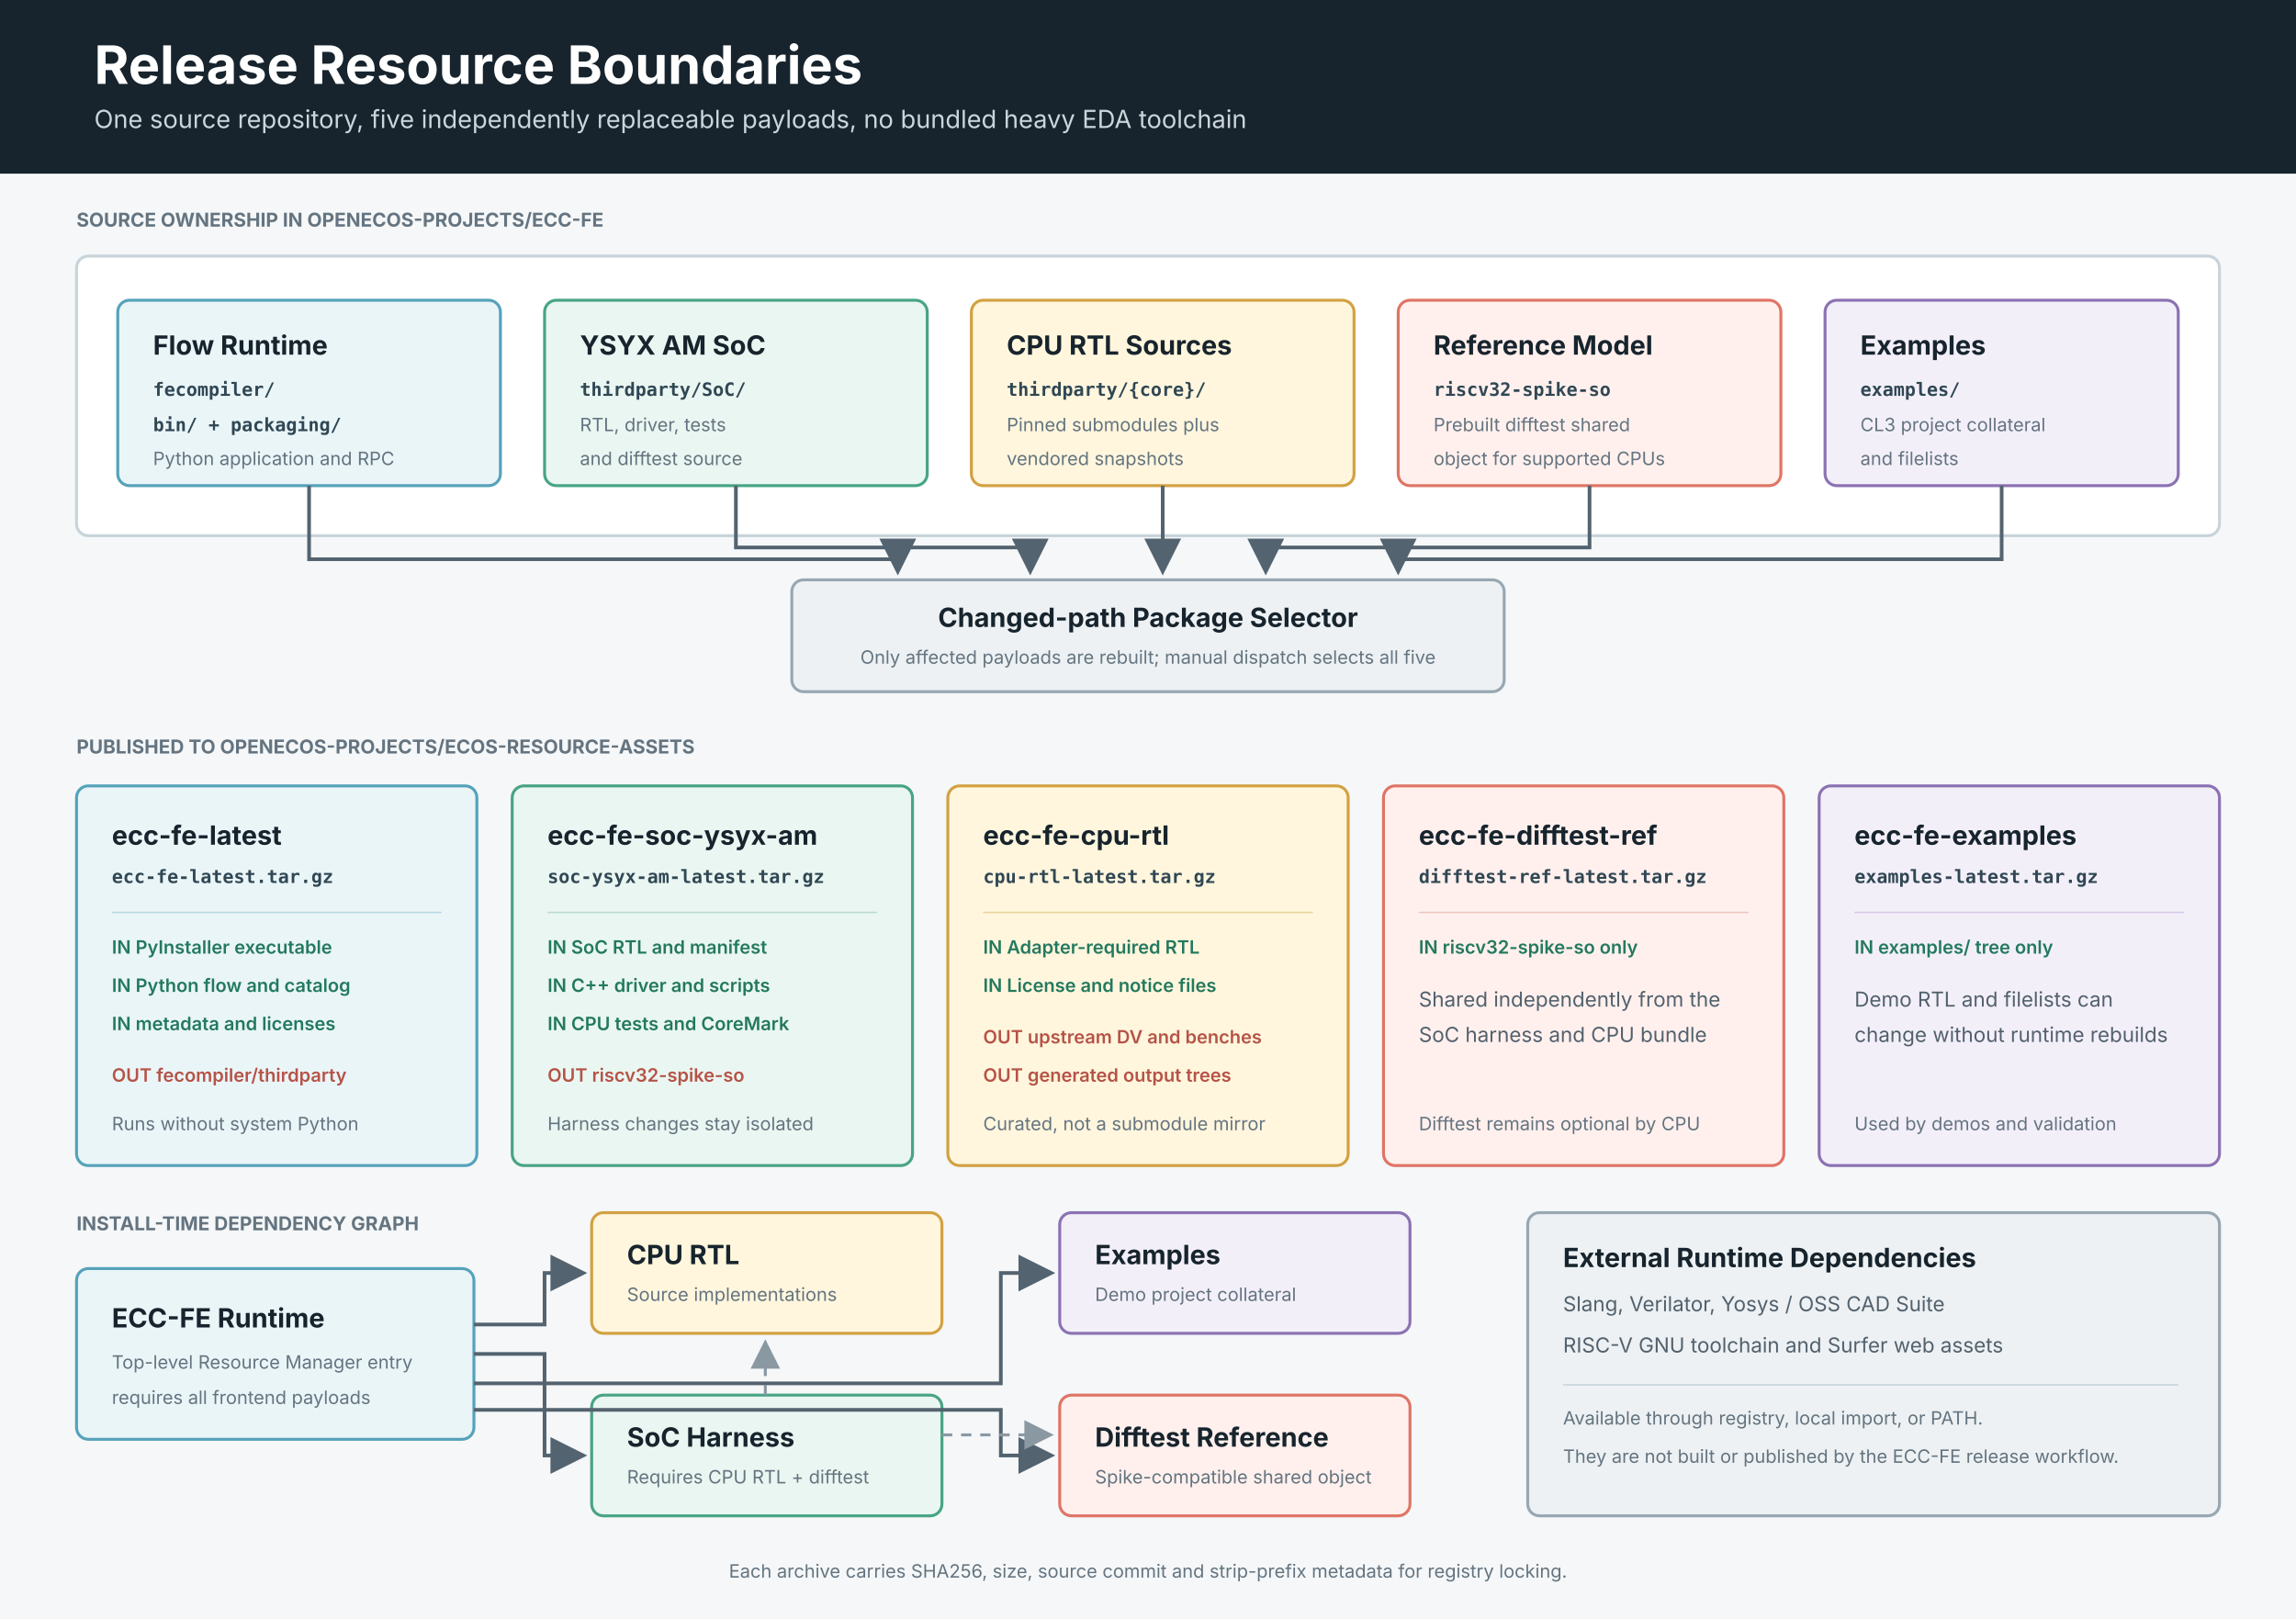
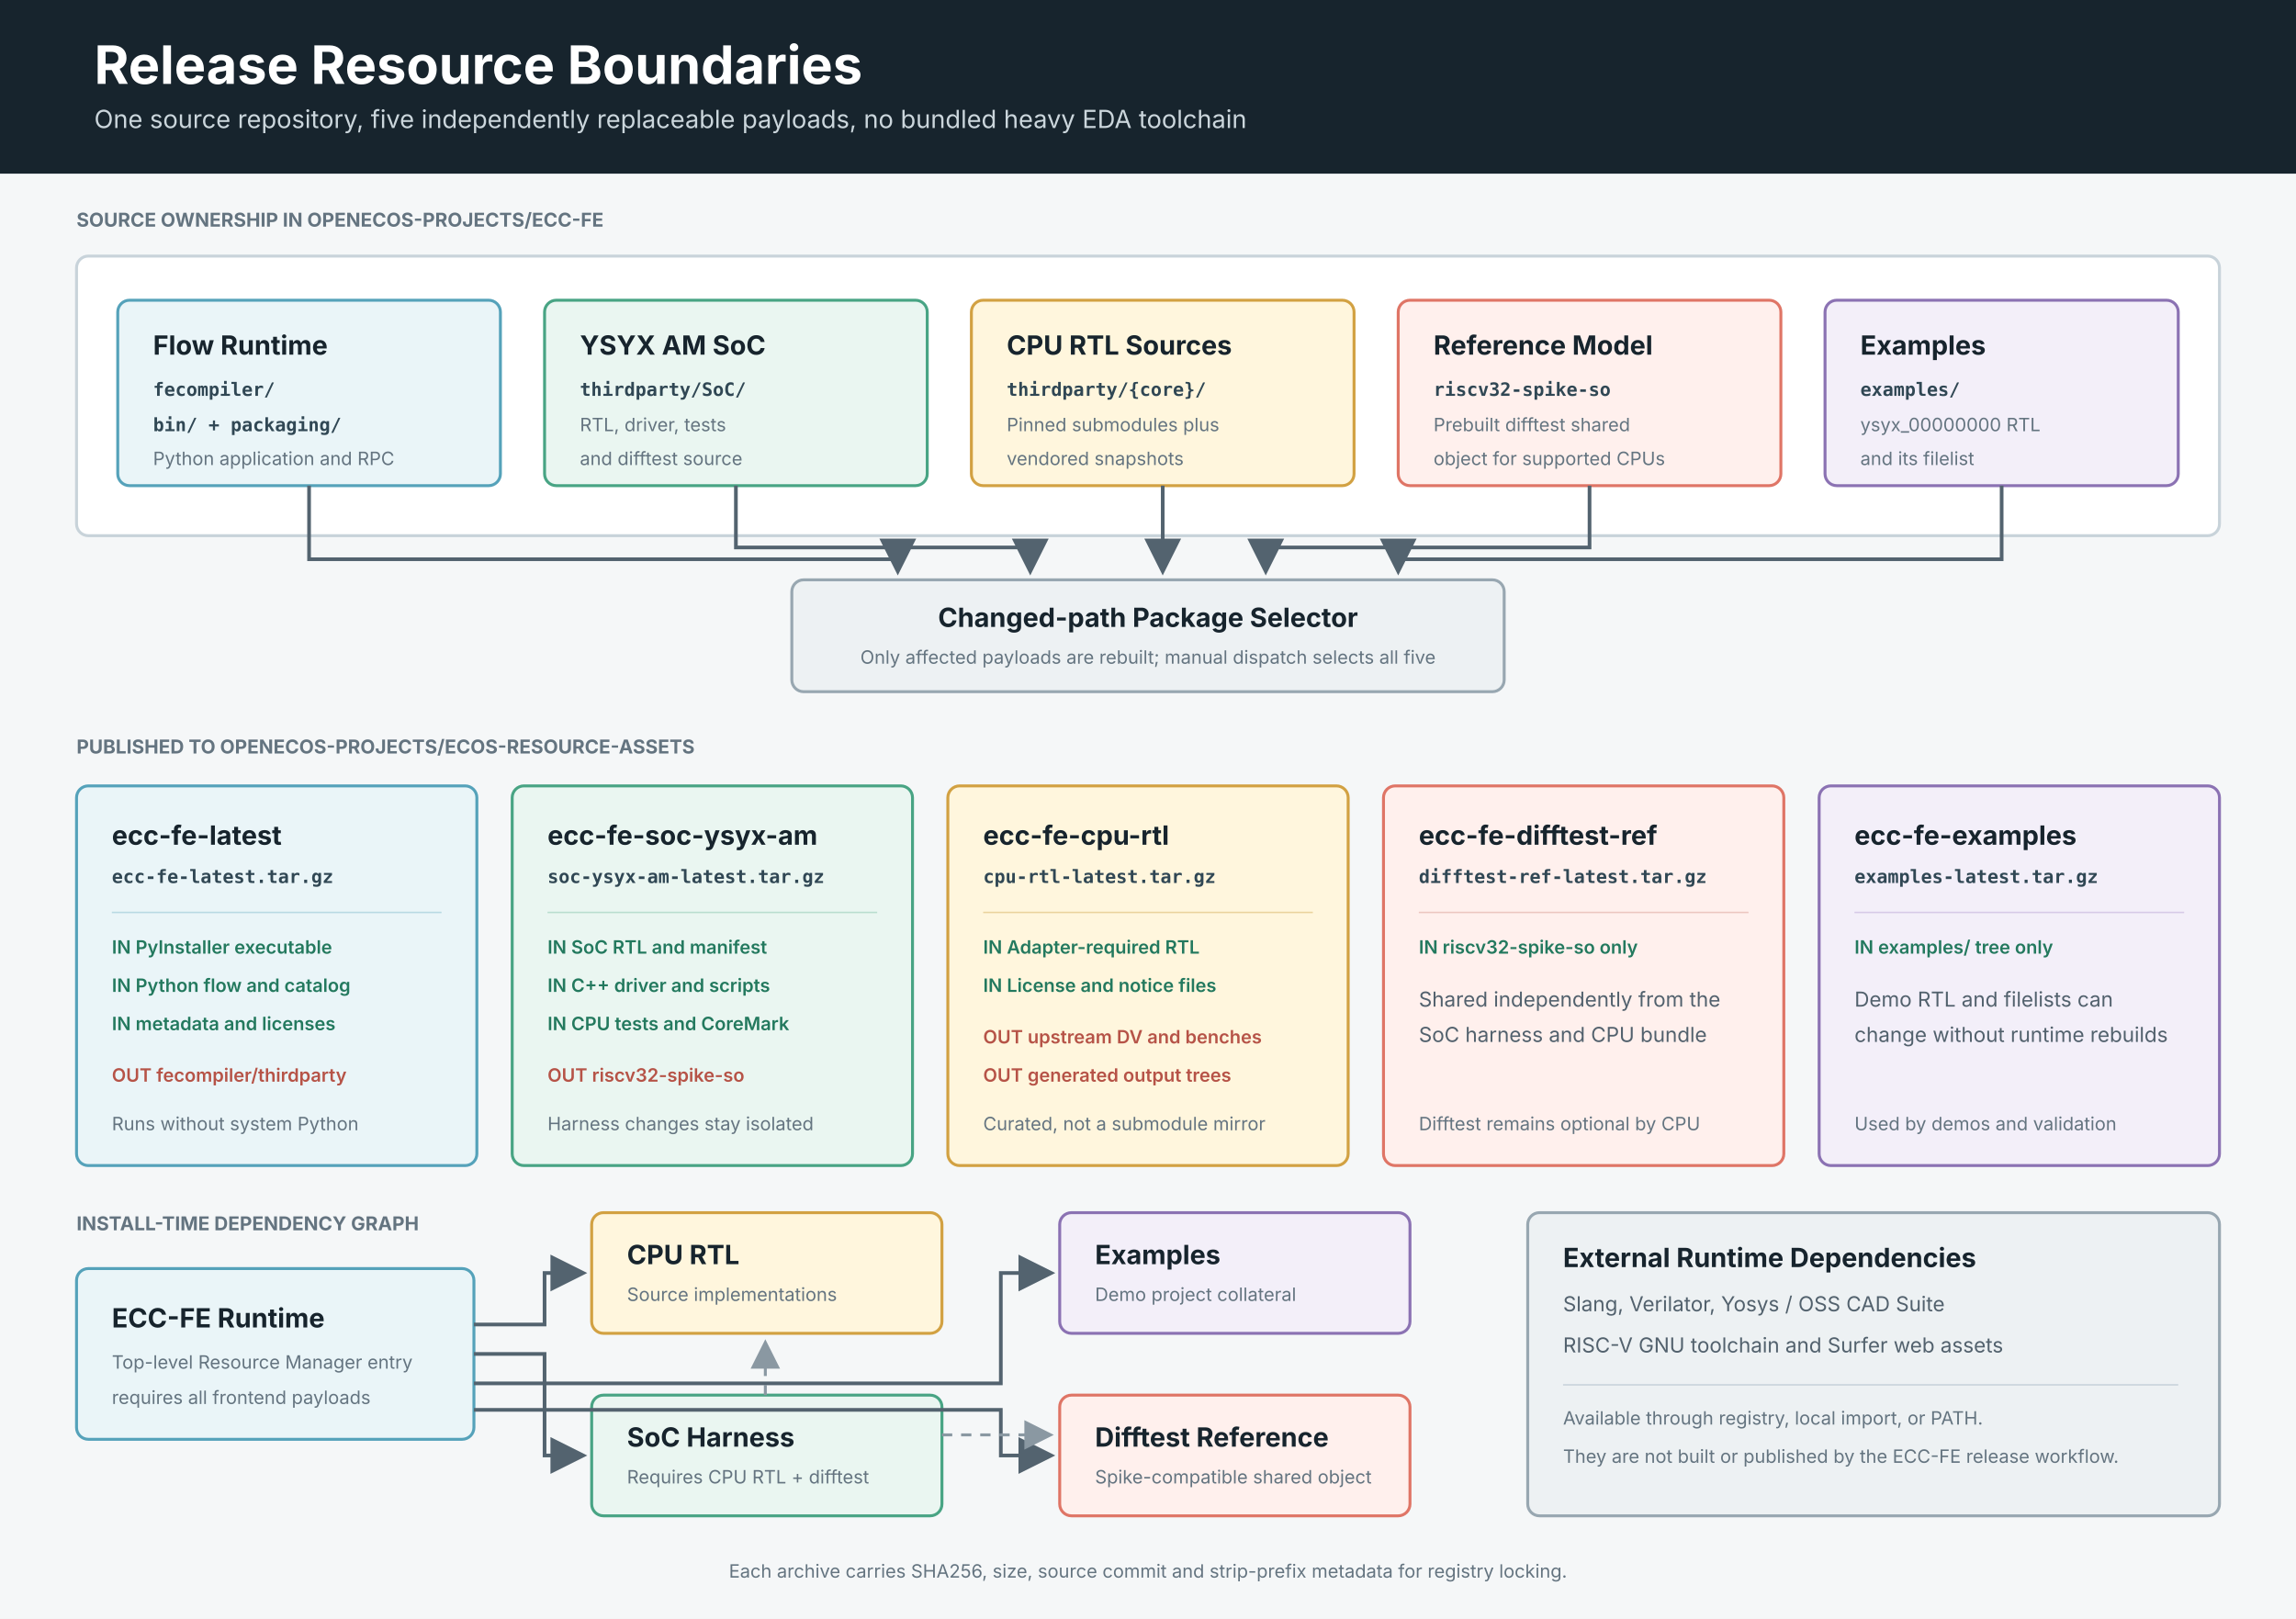
<svg xmlns="http://www.w3.org/2000/svg" width="1560" height="1100" viewBox="0 0 1560 1100" role="img" aria-labelledby="title desc">
  <defs>
    <marker id="arrow" markerWidth="10" markerHeight="10" refX="8" refY="5" orient="auto" markerUnits="strokeWidth">
      <path d="M 0 0 L 10 5 L 0 10 z" fill="#53636f" />
    </marker>
    <marker id="arrow-soft" markerWidth="10" markerHeight="10" refX="8" refY="5" orient="auto" markerUnits="strokeWidth">
      <path d="M 0 0 L 10 5 L 0 10 z" fill="#8a98a2" />
    </marker>
    <style>
      .canvas { fill: #f5f7f8; }
      .header { fill: #17242d; }
      .panel { fill: #ffffff; stroke: #c8d3da; stroke-width: 2; }
      .blue { fill: #eaf5f8; stroke: #55a2ba; stroke-width: 2; }
      .green { fill: #eaf6f1; stroke: #48a484; stroke-width: 2; }
      .amber { fill: #fff6dd; stroke: #d2a142; stroke-width: 2; }
      .coral { fill: #fff0ed; stroke: #df7566; stroke-width: 2; }
      .violet { fill: #f3eff9; stroke: #8b72b3; stroke-width: 2; }
      .slate { fill: #edf1f3; stroke: #98a7b1; stroke-width: 2; }
      .title { font: 700 36px Inter, "Segoe UI", Arial, sans-serif; fill: #ffffff; letter-spacing: 0; }
      .subtitle { font: 400 17px Inter, "Segoe UI", Arial, sans-serif; fill: #cbd6dc; letter-spacing: 0; }
      .eyebrow { font: 700 13px Inter, "Segoe UI", Arial, sans-serif; fill: #647480; letter-spacing: 0; }
      .heading { font: 700 18px Inter, "Segoe UI", Arial, sans-serif; fill: #17242d; letter-spacing: 0; }
      .body { font: 400 14px Inter, "Segoe UI", Arial, sans-serif; fill: #52616d; letter-spacing: 0; }
      .small { font: 400 12.5px Inter, "Segoe UI", Arial, sans-serif; fill: #647480; letter-spacing: 0; }
      .code { font: 600 12.5px "SFMono-Regular", Consolas, monospace; fill: #304754; letter-spacing: 0; }
      .include { font: 600 12.5px Inter, "Segoe UI", Arial, sans-serif; fill: #23795e; letter-spacing: 0; }
      .exclude { font: 600 12.5px Inter, "Segoe UI", Arial, sans-serif; fill: #b65347; letter-spacing: 0; }
      .line { fill: none; stroke: #53636f; stroke-width: 2.5; marker-end: url(#arrow); }
      .dependency { fill: none; stroke: #8a98a2; stroke-width: 2; stroke-dasharray: 7 6; marker-end: url(#arrow-soft); }
    </style>
  </defs>
  <rect class="canvas" width="1560" height="1100" />
  <rect class="header" width="1560" height="118" />
  <text class="title" x="64" y="57">Release Resource Boundaries</text>
  <text class="subtitle" x="64" y="87">One source repository, five independently replaceable payloads, no bundled heavy EDA toolchain</text>
  <text class="eyebrow" x="52" y="154">SOURCE OWNERSHIP IN OPENECOS-PROJECTS/ECC-FE</text>
  <rect class="panel" x="52" y="174" width="1456" height="190" rx="8" />
  <rect class="blue" x="80" y="204" width="260" height="126" rx="8" />
  <text class="heading" x="104" y="241">Flow Runtime</text>
  <text class="code" x="104" y="269">fecompiler/</text>
  <text class="code" x="104" y="293">bin/ + packaging/</text>
  <text class="small" x="104" y="316">Python application and RPC</text>
  <rect class="green" x="370" y="204" width="260" height="126" rx="8" />
  <text class="heading" x="394" y="241">YSYX AM SoC</text>
  <text class="code" x="394" y="269">thirdparty/SoC/</text>
  <text class="small" x="394" y="293">RTL, driver, tests</text>
  <text class="small" x="394" y="316">and difftest source</text>
  <rect class="amber" x="660" y="204" width="260" height="126" rx="8" />
  <text class="heading" x="684" y="241">CPU RTL Sources</text>
  <text class="code" x="684" y="269">thirdparty/{core}/</text>
  <text class="small" x="684" y="293">Pinned submodules plus</text>
  <text class="small" x="684" y="316">vendored snapshots</text>
  <rect class="coral" x="950" y="204" width="260" height="126" rx="8" />
  <text class="heading" x="974" y="241">Reference Model</text>
  <text class="code" x="974" y="269">riscv32-spike-so</text>
  <text class="small" x="974" y="293">Prebuilt difftest shared</text>
  <text class="small" x="974" y="316">object for supported CPUs</text>
  <rect class="violet" x="1240" y="204" width="240" height="126" rx="8" />
  <text class="heading" x="1264" y="241">Examples</text>
  <text class="code" x="1264" y="269">examples/</text>
-   <text class="small" x="1264" y="293">CL3 project collateral</text>
-   <text class="small" x="1264" y="316">and filelists</text>
+   <text class="small" x="1264" y="293">ysyx_00000000 RTL</text>
+   <text class="small" x="1264" y="316">and its filelist</text>
  <rect class="slate" x="538" y="394" width="484" height="76" rx="8" />
  <text class="heading" x="780" y="426" text-anchor="middle">Changed-path Package Selector</text>
  <text class="small" x="780" y="451" text-anchor="middle">Only affected payloads are rebuilt; manual dispatch selects all five</text>
  <path class="line" d="M210 330 V380 H610 V386" />
  <path class="line" d="M500 330 V372 H700 V386" />
  <path class="line" d="M790 330 V386" />
  <path class="line" d="M1080 330 V372 H860 V386" />
  <path class="line" d="M1360 330 V380 H950 V386" />
  <text class="eyebrow" x="52" y="512">PUBLISHED TO OPENECOS-PROJECTS/ECOS-RESOURCE-ASSETS</text>
  <rect class="blue" x="52" y="534" width="272" height="258" rx="8" />
  <text class="heading" x="76" y="574">ecc-fe-latest</text>
  <text class="code" x="76" y="600">ecc-fe-latest.tar.gz</text>
  <line x1="76" y1="620" x2="300" y2="620" stroke="#b8d9e3" />
  <text class="include" x="76" y="648">IN  PyInstaller executable</text>
  <text class="include" x="76" y="674">IN  Python flow and catalog</text>
  <text class="include" x="76" y="700">IN  metadata and licenses</text>
  <text class="exclude" x="76" y="735">OUT fecompiler/thirdparty</text>
  <text class="small" x="76" y="768">Runs without system Python</text>
  <rect class="green" x="348" y="534" width="272" height="258" rx="8" />
  <text class="heading" x="372" y="574">ecc-fe-soc-ysyx-am</text>
  <text class="code" x="372" y="600">soc-ysyx-am-latest.tar.gz</text>
  <line x1="372" y1="620" x2="596" y2="620" stroke="#b9ddcf" />
  <text class="include" x="372" y="648">IN  SoC RTL and manifest</text>
  <text class="include" x="372" y="674">IN  C++ driver and scripts</text>
  <text class="include" x="372" y="700">IN  CPU tests and CoreMark</text>
  <text class="exclude" x="372" y="735">OUT riscv32-spike-so</text>
  <text class="small" x="372" y="768">Harness changes stay isolated</text>
  <rect class="amber" x="644" y="534" width="272" height="258" rx="8" />
  <text class="heading" x="668" y="574">ecc-fe-cpu-rtl</text>
  <text class="code" x="668" y="600">cpu-rtl-latest.tar.gz</text>
  <line x1="668" y1="620" x2="892" y2="620" stroke="#ead39d" />
  <text class="include" x="668" y="648">IN  Adapter-required RTL</text>
  <text class="include" x="668" y="674">IN  License and notice files</text>
  <text class="exclude" x="668" y="709">OUT upstream DV and benches</text>
  <text class="exclude" x="668" y="735">OUT generated output trees</text>
  <text class="small" x="668" y="768">Curated, not a submodule mirror</text>
  <rect class="coral" x="940" y="534" width="272" height="258" rx="8" />
  <text class="heading" x="964" y="574">ecc-fe-difftest-ref</text>
  <text class="code" x="964" y="600">difftest-ref-latest.tar.gz</text>
  <line x1="964" y1="620" x2="1188" y2="620" stroke="#ecc6c0" />
  <text class="include" x="964" y="648">IN  riscv32-spike-so only</text>
  <text class="body" x="964" y="684">Shared independently from the</text>
  <text class="body" x="964" y="708">SoC harness and CPU bundle</text>
  <text class="small" x="964" y="768">Difftest remains optional by CPU</text>
  <rect class="violet" x="1236" y="534" width="272" height="258" rx="8" />
  <text class="heading" x="1260" y="574">ecc-fe-examples</text>
  <text class="code" x="1260" y="600">examples-latest.tar.gz</text>
  <line x1="1260" y1="620" x2="1484" y2="620" stroke="#d6cae7" />
  <text class="include" x="1260" y="648">IN  examples/ tree only</text>
  <text class="body" x="1260" y="684">Demo RTL and filelists can</text>
  <text class="body" x="1260" y="708">change without runtime rebuilds</text>
  <text class="small" x="1260" y="768">Used by demos and validation</text>
  <text class="eyebrow" x="52" y="836">INSTALL-TIME DEPENDENCY GRAPH</text>
  <rect class="blue" x="52" y="862" width="270" height="116" rx="8" />
  <text class="heading" x="76" y="902">ECC-FE Runtime</text>
  <text class="small" x="76" y="930">Top-level Resource Manager entry</text>
  <text class="small" x="76" y="954">requires all frontend payloads</text>
  <rect class="amber" x="402" y="824" width="238" height="82" rx="8" />
  <text class="heading" x="426" y="859">CPU RTL</text>
  <text class="small" x="426" y="884">Source implementations</text>
  <rect class="green" x="402" y="948" width="238" height="82" rx="8" />
  <text class="heading" x="426" y="983">SoC Harness</text>
  <text class="small" x="426" y="1008">Requires CPU RTL + difftest</text>
  <rect class="violet" x="720" y="824" width="238" height="82" rx="8" />
  <text class="heading" x="744" y="859">Examples</text>
  <text class="small" x="744" y="884">Demo project collateral</text>
  <rect class="coral" x="720" y="948" width="238" height="82" rx="8" />
  <text class="heading" x="744" y="983">Difftest Reference</text>
  <text class="small" x="744" y="1008">Spike-compatible shared object</text>
  <path class="line" d="M322 900 H370 V865 H394" />
  <path class="line" d="M322 920 H370 V989 H394" />
  <path class="line" d="M322 940 H680 V865 H712" />
  <path class="line" d="M322 958 H680 V989 H712" />
  <path class="dependency" d="M640 975 H712" />
  <path class="dependency" d="M520 948 V918 H520 V914" />
  <rect class="slate" x="1038" y="824" width="470" height="206" rx="8" />
  <text class="heading" x="1062" y="861">External Runtime Dependencies</text>
  <text class="body" x="1062" y="891">Slang, Verilator, Yosys / OSS CAD Suite</text>
  <text class="body" x="1062" y="919">RISC-V GNU toolchain and Surfer web assets</text>
  <line x1="1062" y1="941" x2="1480" y2="941" stroke="#c8d3da" />
  <text class="small" x="1062" y="968">Available through registry, local import, or PATH.</text>
  <text class="small" x="1062" y="994">They are not built or published by the ECC-FE release workflow.</text>
  <text class="small" x="780" y="1072" text-anchor="middle">Each archive carries SHA256, size, source commit and strip-prefix metadata for registry locking.</text>
</svg>
